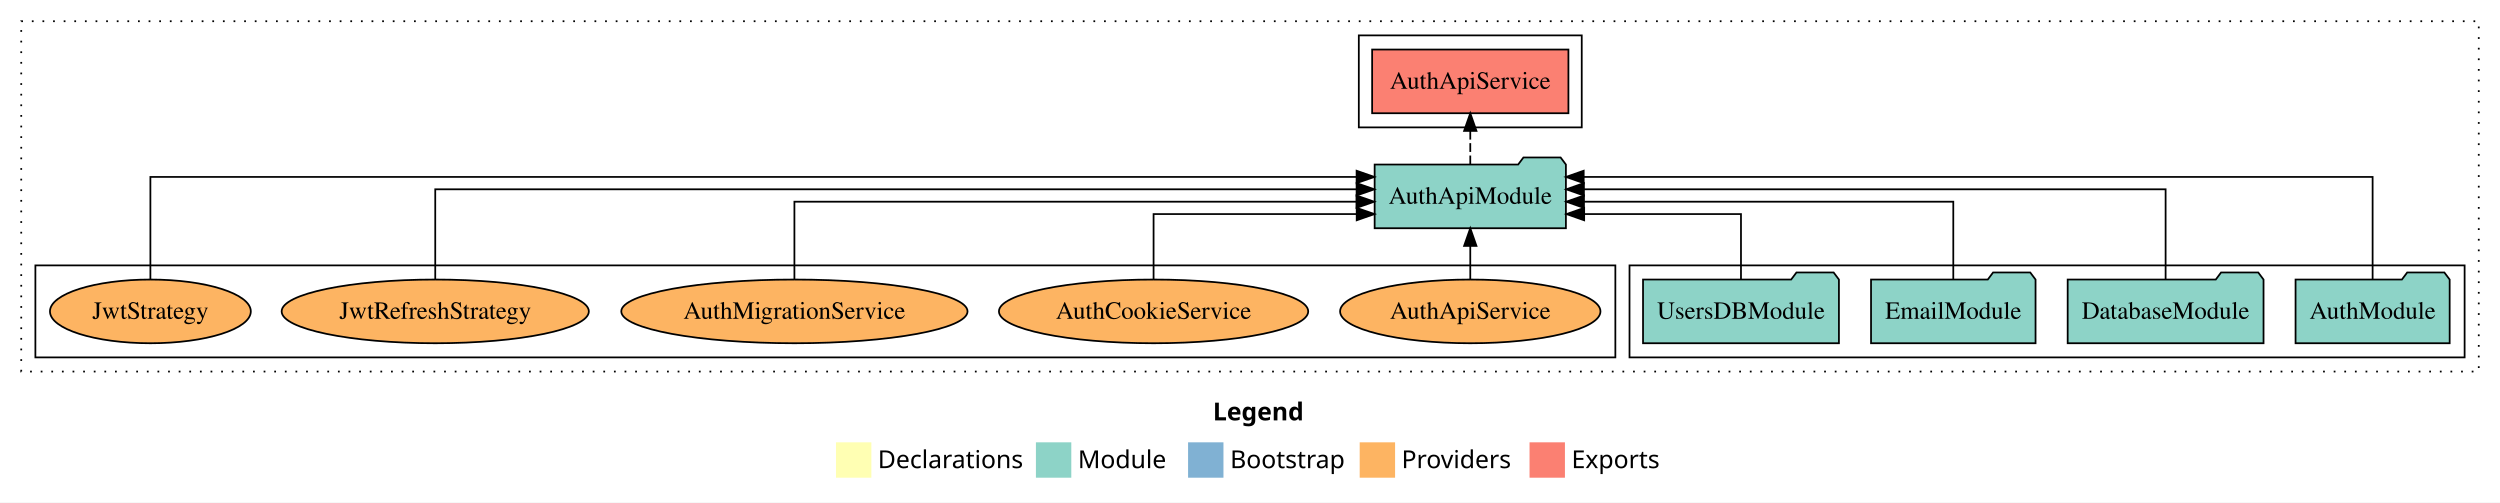
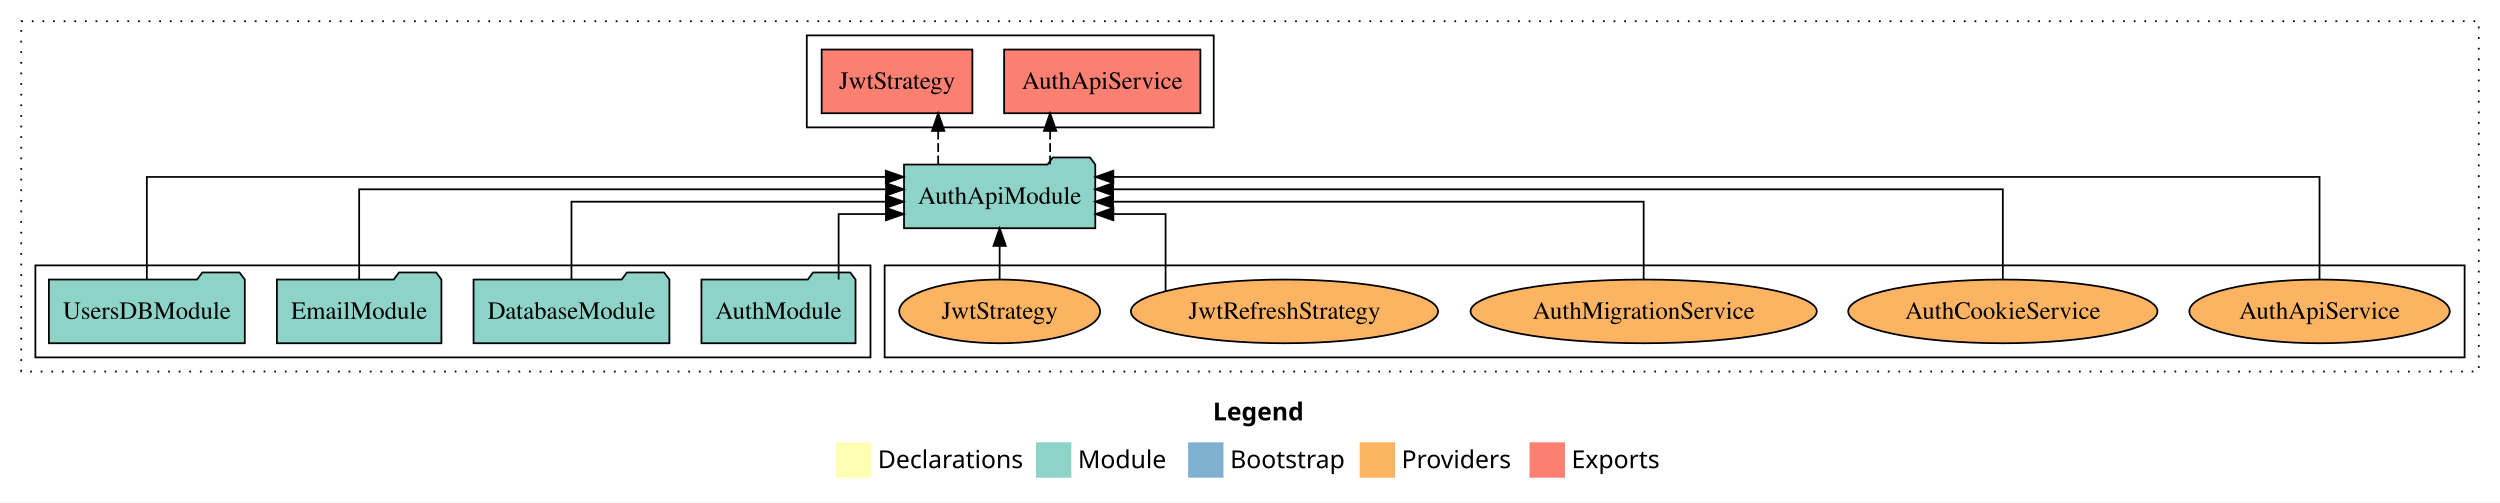
<svg xmlns="http://www.w3.org/2000/svg" width="1413pt" height="284pt" viewBox="0.00 0.00 1413.00 284.00">
  <g id="graph0" class="graph" transform="scale(1 1) rotate(0) translate(4 280)">
    <polygon fill="white" stroke="transparent" points="-4,4 -4,-280 1409,-280 1409,4 -4,4" />
    <text text-anchor="start" x="681.51" y="-42.4" font-family="Times-12" font-weight="bold" font-size="14.00">Legend</text>
    <polygon fill="#ffffb3" stroke="transparent" points="468.5,-10 468.5,-30 488.5,-30 488.5,-10 468.5,-10" />
    <text text-anchor="start" x="492.13" y="-15.4" font-family="Times-12" font-size="14.00">  Declarations</text>
    <polygon fill="#8dd3c7" stroke="transparent" points="581.5,-10 581.5,-30 601.5,-30 601.5,-10 581.5,-10" />
    <text text-anchor="start" x="605.23" y="-15.4" font-family="Times-12" font-size="14.00">  Module</text>
    <polygon fill="#80b1d3" stroke="transparent" points="667.5,-10 667.5,-30 687.5,-30 687.5,-10 667.5,-10" />
    <text text-anchor="start" x="691.28" y="-15.4" font-family="Times-12" font-size="14.00">  Bootstrap</text>
    <polygon fill="#fdb462" stroke="transparent" points="764.5,-10 764.5,-30 784.5,-30 784.5,-10 764.5,-10" />
    <text text-anchor="start" x="788.17" y="-15.4" font-family="Times-12" font-size="14.00">  Providers</text>
    <polygon fill="#fb8072" stroke="transparent" points="860.5,-10 860.5,-30 880.5,-30 880.5,-10 860.5,-10" />
    <text text-anchor="start" x="884.23" y="-15.4" font-family="Times-12" font-size="14.00">  Exports</text>
    <g id="clust1" class="cluster">
      <polygon fill="none" stroke="black" stroke-dasharray="1,5" points="8,-70 8,-268 1397,-268 1397,-70 8,-70" />
    </g>
-     <g id="clust3" class="cluster">
-       <polygon fill="none" stroke="black" points="917,-78 917,-130 1389,-130 1389,-78 917,-78" />
+     <g id="clust4" class="cluster">
+       <polygon fill="none" stroke="black" points="452,-208 452,-260 682,-260 682,-208 452,-208" />
    </g>
    <g id="clust6" class="cluster">
-       <polygon fill="none" stroke="black" points="16,-78 16,-130 909,-130 909,-78 16,-78" />
+       <polygon fill="none" stroke="black" points="496,-78 496,-130 1389,-130 1389,-78 496,-78" />
    </g>
-     <g id="clust4" class="cluster">
-       <polygon fill="none" stroke="black" points="764,-208 764,-260 890,-260 890,-208 764,-208" />
+     <g id="clust3" class="cluster">
+       <polygon fill="none" stroke="black" points="16,-78 16,-130 488,-130 488,-78 16,-78" />
    </g>
    <g id="node1" class="node">
-       <polygon fill="#8dd3c7" stroke="black" points="1380.55,-122 1377.55,-126 1356.55,-126 1353.55,-122 1293.45,-122 1293.45,-86 1380.55,-86 1380.55,-122" />
-       <text text-anchor="middle" x="1337" y="-99.8" font-family="Times,serif" font-size="14.00">AuthModule</text>
+       <polygon fill="#8dd3c7" stroke="black" points="479.55,-122 476.55,-126 455.55,-126 452.55,-122 392.45,-122 392.45,-86 479.55,-86 479.55,-122" />
+       <text text-anchor="middle" x="436" y="-99.8" font-family="Times,serif" font-size="14.00">AuthModule</text>
    </g>
    <g id="node5" class="node">
-       <polygon fill="#8dd3c7" stroke="black" points="881.05,-187 878.05,-191 857.05,-191 854.05,-187 772.95,-187 772.95,-151 881.05,-151 881.05,-187" />
-       <text text-anchor="middle" x="827" y="-164.8" font-family="Times,serif" font-size="14.00">AuthApiModule</text>
+       <polygon fill="#8dd3c7" stroke="black" points="615.05,-187 612.05,-191 591.05,-191 588.05,-187 506.95,-187 506.95,-151 615.05,-151 615.05,-187" />
+       <text text-anchor="middle" x="561" y="-164.8" font-family="Times,serif" font-size="14.00">AuthApiModule</text>
    </g>
    <g id="edge1" class="edge">
-       <path fill="none" stroke="black" d="M1337,-122.01C1337,-144.49 1337,-180 1337,-180 1337,-180 891.1,-180 891.1,-180" />
-       <polygon fill="black" stroke="black" points="891.1,-176.5 881.1,-180 891.1,-183.5 891.1,-176.5" />
+       <path fill="none" stroke="black" d="M469.99,-122.01C469.99,-138.05 469.99,-159 469.99,-159 469.99,-159 496.74,-159 496.74,-159" />
+       <polygon fill="black" stroke="black" points="496.74,-162.5 506.74,-159 496.74,-155.5 496.74,-162.5" />
    </g>
    <g id="node2" class="node">
-       <polygon fill="#8dd3c7" stroke="black" points="1275.35,-122 1272.35,-126 1251.35,-126 1248.35,-122 1164.65,-122 1164.65,-86 1275.35,-86 1275.35,-122" />
-       <text text-anchor="middle" x="1220" y="-99.8" font-family="Times,serif" font-size="14.00">DatabaseModule</text>
+       <polygon fill="#8dd3c7" stroke="black" points="374.35,-122 371.35,-126 350.35,-126 347.35,-122 263.65,-122 263.65,-86 374.35,-86 374.35,-122" />
+       <text text-anchor="middle" x="319" y="-99.8" font-family="Times,serif" font-size="14.00">DatabaseModule</text>
    </g>
    <g id="edge2" class="edge">
-       <path fill="none" stroke="black" d="M1220,-122.13C1220,-142.57 1220,-173 1220,-173 1220,-173 891.23,-173 891.23,-173" />
-       <polygon fill="black" stroke="black" points="891.23,-169.5 881.23,-173 891.23,-176.5 891.23,-169.5" />
+       <path fill="none" stroke="black" d="M319,-122.27C319,-140.56 319,-166 319,-166 319,-166 496.69,-166 496.69,-166" />
+       <polygon fill="black" stroke="black" points="496.69,-169.5 506.69,-166 496.69,-162.5 496.69,-169.5" />
    </g>
    <g id="node3" class="node">
-       <polygon fill="#8dd3c7" stroke="black" points="1146.49,-122 1143.49,-126 1122.49,-126 1119.49,-122 1053.51,-122 1053.51,-86 1146.49,-86 1146.49,-122" />
-       <text text-anchor="middle" x="1100" y="-99.8" font-family="Times,serif" font-size="14.00">EmailModule</text>
+       <polygon fill="#8dd3c7" stroke="black" points="245.49,-122 242.49,-126 221.49,-126 218.49,-122 152.51,-122 152.51,-86 245.49,-86 245.49,-122" />
+       <text text-anchor="middle" x="199" y="-99.8" font-family="Times,serif" font-size="14.00">EmailModule</text>
    </g>
    <g id="edge3" class="edge">
-       <path fill="none" stroke="black" d="M1100,-122.27C1100,-140.56 1100,-166 1100,-166 1100,-166 891.26,-166 891.26,-166" />
-       <polygon fill="black" stroke="black" points="891.26,-162.5 881.26,-166 891.26,-169.5 891.26,-162.5" />
+       <path fill="none" stroke="black" d="M199,-122.13C199,-142.57 199,-173 199,-173 199,-173 496.8,-173 496.8,-173" />
+       <polygon fill="black" stroke="black" points="496.8,-176.5 506.8,-173 496.8,-169.5 496.8,-176.5" />
    </g>
    <g id="node4" class="node">
-       <polygon fill="#8dd3c7" stroke="black" points="1035.36,-122 1032.36,-126 1011.36,-126 1008.36,-122 924.64,-122 924.64,-86 1035.36,-86 1035.36,-122" />
-       <text text-anchor="middle" x="980" y="-99.8" font-family="Times,serif" font-size="14.00">UsersDBModule</text>
+       <polygon fill="#8dd3c7" stroke="black" points="134.36,-122 131.36,-126 110.36,-126 107.36,-122 23.64,-122 23.64,-86 134.36,-86 134.36,-122" />
+       <text text-anchor="middle" x="79" y="-99.8" font-family="Times,serif" font-size="14.00">UsersDBModule</text>
    </g>
    <g id="edge4" class="edge">
-       <path fill="none" stroke="black" d="M980,-122.01C980,-138.05 980,-159 980,-159 980,-159 891.37,-159 891.37,-159" />
-       <polygon fill="black" stroke="black" points="891.37,-155.5 881.37,-159 891.37,-162.5 891.37,-155.5" />
+       <path fill="none" stroke="black" d="M79,-122.01C79,-144.49 79,-180 79,-180 79,-180 496.65,-180 496.65,-180" />
+       <polygon fill="black" stroke="black" points="496.65,-183.5 506.65,-180 496.65,-176.5 496.65,-183.5" />
    </g>
    <g id="node6" class="node">
-       <polygon fill="#fb8072" stroke="black" points="882.47,-252 771.53,-252 771.53,-216 882.47,-216 882.47,-252" />
-       <text text-anchor="middle" x="827" y="-229.8" font-family="Times,serif" font-size="14.00">AuthApiService </text>
+       <polygon fill="#fb8072" stroke="black" points="674.47,-252 563.53,-252 563.53,-216 674.47,-216 674.47,-252" />
+       <text text-anchor="middle" x="619" y="-229.8" font-family="Times,serif" font-size="14.00">AuthApiService </text>
    </g>
    <g id="edge5" class="edge">
-       <path fill="none" stroke="black" stroke-dasharray="5,2" d="M827,-187.11C827,-187.11 827,-205.99 827,-205.99" />
-       <polygon fill="black" stroke="black" points="823.5,-205.99 827,-215.99 830.5,-205.99 823.5,-205.99" />
+       <path fill="none" stroke="black" stroke-dasharray="5,2" d="M589.52,-187.11C589.52,-187.11 589.52,-205.99 589.52,-205.99" />
+       <polygon fill="black" stroke="black" points="586.02,-205.99 589.52,-215.99 593.02,-205.99 586.02,-205.99" />
    </g>
    <g id="node7" class="node">
-       <ellipse fill="#fdb462" stroke="black" cx="827" cy="-104" rx="73.58" ry="18" />
-       <text text-anchor="middle" x="827" y="-99.8" font-family="Times,serif" font-size="14.00">AuthApiService</text>
+       <polygon fill="#fb8072" stroke="black" points="545.6,-252 460.4,-252 460.4,-216 545.6,-216 545.6,-252" />
+       <text text-anchor="middle" x="503" y="-229.8" font-family="Times,serif" font-size="14.00">JwtStrategy </text>
    </g>
    <g id="edge6" class="edge">
-       <path fill="none" stroke="black" d="M827,-122.11C827,-122.11 827,-140.99 827,-140.99" />
-       <polygon fill="black" stroke="black" points="823.5,-140.99 827,-150.99 830.5,-140.99 823.5,-140.99" />
+       <path fill="none" stroke="black" stroke-dasharray="5,2" d="M526.26,-187.11C526.26,-187.11 526.26,-205.99 526.26,-205.99" />
+       <polygon fill="black" stroke="black" points="522.76,-205.99 526.26,-215.99 529.76,-205.99 522.76,-205.99" />
    </g>
    <g id="node8" class="node">
-       <ellipse fill="#fdb462" stroke="black" cx="648" cy="-104" rx="87.4" ry="18" />
-       <text text-anchor="middle" x="648" y="-99.8" font-family="Times,serif" font-size="14.00">AuthCookieService</text>
+       <ellipse fill="#fdb462" stroke="black" cx="1307" cy="-104" rx="73.58" ry="18" />
+       <text text-anchor="middle" x="1307" y="-99.8" font-family="Times,serif" font-size="14.00">AuthApiService</text>
    </g>
    <g id="edge7" class="edge">
-       <path fill="none" stroke="black" d="M648,-122.01C648,-138.05 648,-159 648,-159 648,-159 762.81,-159 762.81,-159" />
-       <polygon fill="black" stroke="black" points="762.81,-162.5 772.81,-159 762.81,-155.5 762.81,-162.5" />
+       <path fill="none" stroke="black" d="M1307,-122.01C1307,-144.49 1307,-180 1307,-180 1307,-180 625.25,-180 625.25,-180" />
+       <polygon fill="black" stroke="black" points="625.25,-176.5 615.25,-180 625.25,-183.5 625.25,-176.5" />
    </g>
    <g id="node9" class="node">
-       <ellipse fill="#fdb462" stroke="black" cx="445" cy="-104" rx="97.85" ry="18" />
-       <text text-anchor="middle" x="445" y="-99.8" font-family="Times,serif" font-size="14.00">AuthMigrationService</text>
+       <ellipse fill="#fdb462" stroke="black" cx="1128" cy="-104" rx="87.4" ry="18" />
+       <text text-anchor="middle" x="1128" y="-99.8" font-family="Times,serif" font-size="14.00">AuthCookieService</text>
    </g>
    <g id="edge8" class="edge">
-       <path fill="none" stroke="black" d="M445,-122.27C445,-140.56 445,-166 445,-166 445,-166 762.67,-166 762.67,-166" />
-       <polygon fill="black" stroke="black" points="762.67,-169.5 772.67,-166 762.67,-162.5 762.67,-169.5" />
+       <path fill="none" stroke="black" d="M1128,-122.13C1128,-142.57 1128,-173 1128,-173 1128,-173 625.11,-173 625.11,-173" />
+       <polygon fill="black" stroke="black" points="625.11,-169.5 615.11,-173 625.11,-176.5 625.11,-169.5" />
    </g>
    <g id="node10" class="node">
-       <ellipse fill="#fdb462" stroke="black" cx="242" cy="-104" rx="86.81" ry="18" />
-       <text text-anchor="middle" x="242" y="-99.8" font-family="Times,serif" font-size="14.00">JwtRefreshStrategy</text>
+       <ellipse fill="#fdb462" stroke="black" cx="925" cy="-104" rx="97.85" ry="18" />
+       <text text-anchor="middle" x="925" y="-99.8" font-family="Times,serif" font-size="14.00">AuthMigrationService</text>
    </g>
    <g id="edge9" class="edge">
-       <path fill="none" stroke="black" d="M242,-122.13C242,-142.57 242,-173 242,-173 242,-173 762.75,-173 762.75,-173" />
-       <polygon fill="black" stroke="black" points="762.75,-176.5 772.75,-173 762.75,-169.5 762.75,-176.5" />
+       <path fill="none" stroke="black" d="M925,-122.27C925,-140.56 925,-166 925,-166 925,-166 625.1,-166 625.1,-166" />
+       <polygon fill="black" stroke="black" points="625.1,-162.5 615.1,-166 625.1,-169.5 625.1,-162.5" />
    </g>
    <g id="node11" class="node">
-       <ellipse fill="#fdb462" stroke="black" cx="81" cy="-104" rx="56.76" ry="18" />
-       <text text-anchor="middle" x="81" y="-99.8" font-family="Times,serif" font-size="14.00">JwtStrategy</text>
+       <ellipse fill="#fdb462" stroke="black" cx="722" cy="-104" rx="86.81" ry="18" />
+       <text text-anchor="middle" x="722" y="-99.8" font-family="Times,serif" font-size="14.00">JwtRefreshStrategy</text>
    </g>
    <g id="edge10" class="edge">
-       <path fill="none" stroke="black" d="M81,-122.01C81,-144.49 81,-180 81,-180 81,-180 762.75,-180 762.75,-180" />
-       <polygon fill="black" stroke="black" points="762.75,-183.5 772.75,-180 762.75,-176.5 762.75,-183.5" />
+       <path fill="none" stroke="black" d="M654.79,-115.4C654.79,-131.51 654.79,-159 654.79,-159 654.79,-159 625.29,-159 625.29,-159" />
+       <polygon fill="black" stroke="black" points="625.29,-155.5 615.29,-159 625.29,-162.5 625.29,-155.5" />
+     </g>
+     <g id="node12" class="node">
+       <ellipse fill="#fdb462" stroke="black" cx="561" cy="-104" rx="56.76" ry="18" />
+       <text text-anchor="middle" x="561" y="-99.8" font-family="Times,serif" font-size="14.00">JwtStrategy</text>
+     </g>
+     <g id="edge11" class="edge">
+       <path fill="none" stroke="black" d="M561,-122.11C561,-122.11 561,-140.99 561,-140.99" />
+       <polygon fill="black" stroke="black" points="557.5,-140.99 561,-150.99 564.5,-140.99 557.5,-140.99" />
    </g>
  </g>
</svg>
